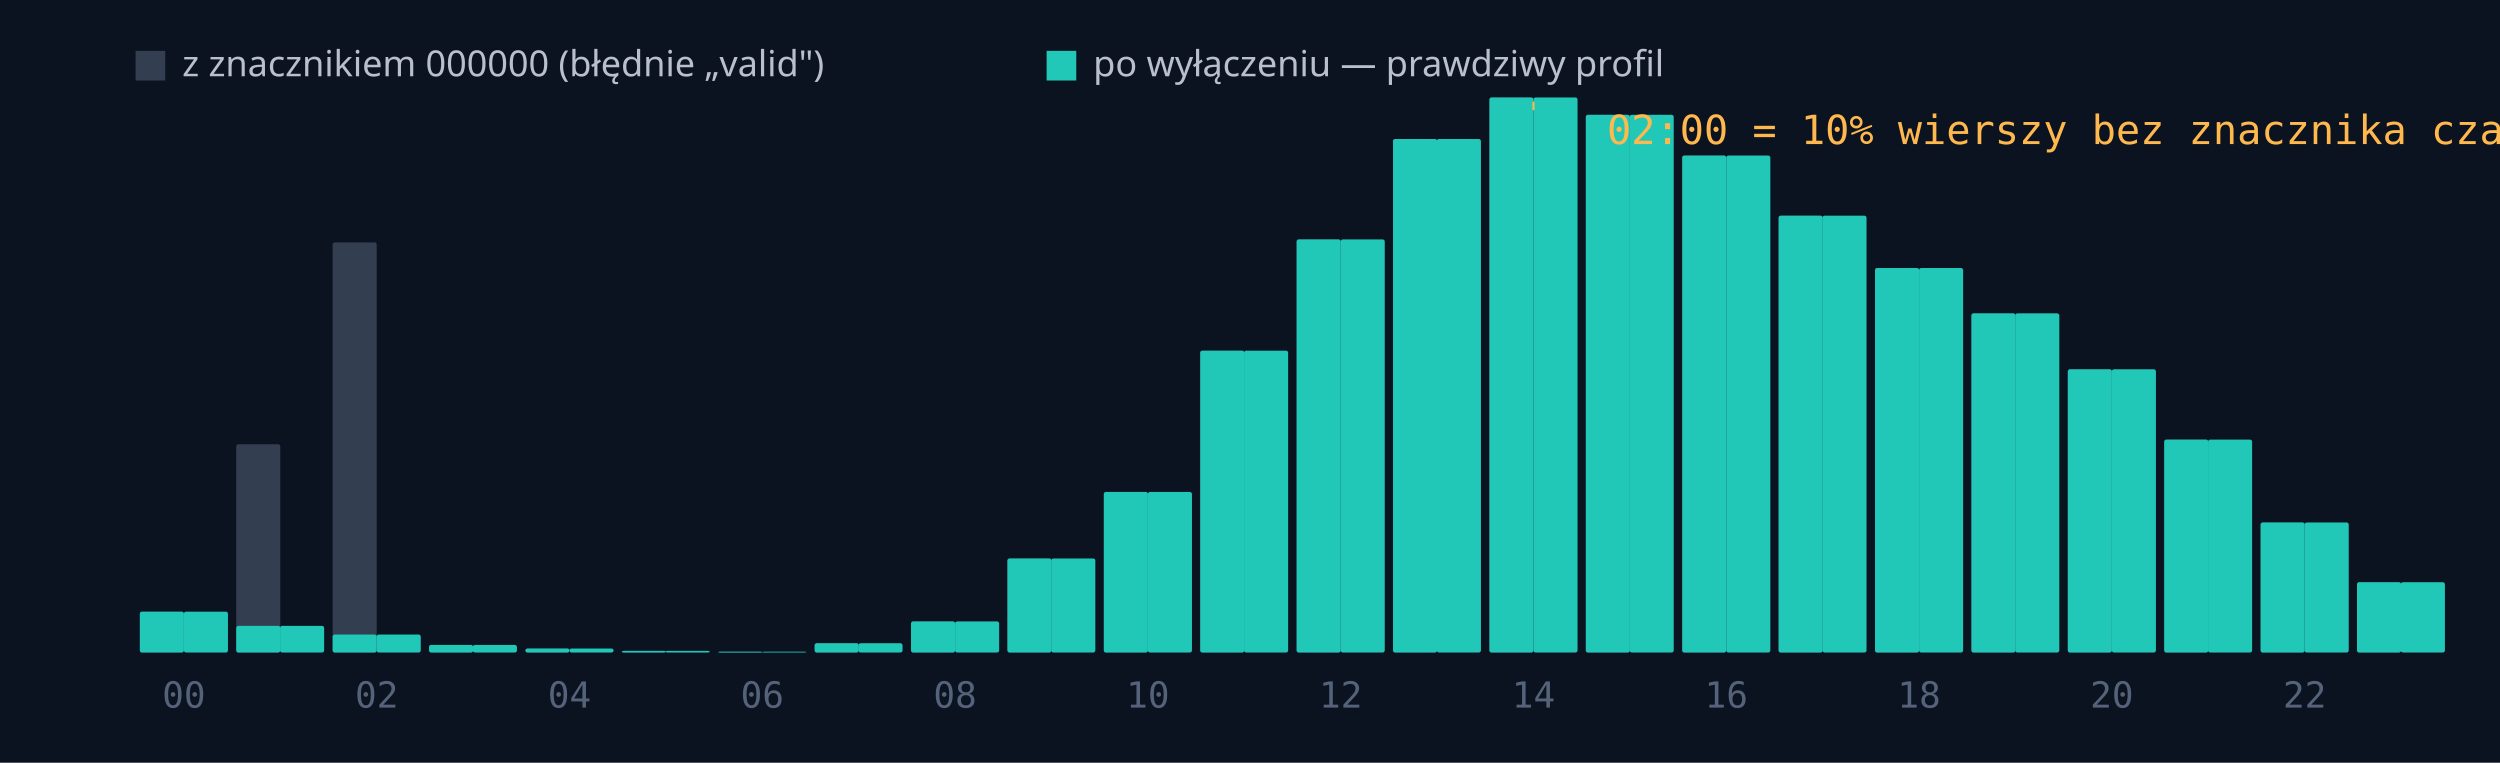
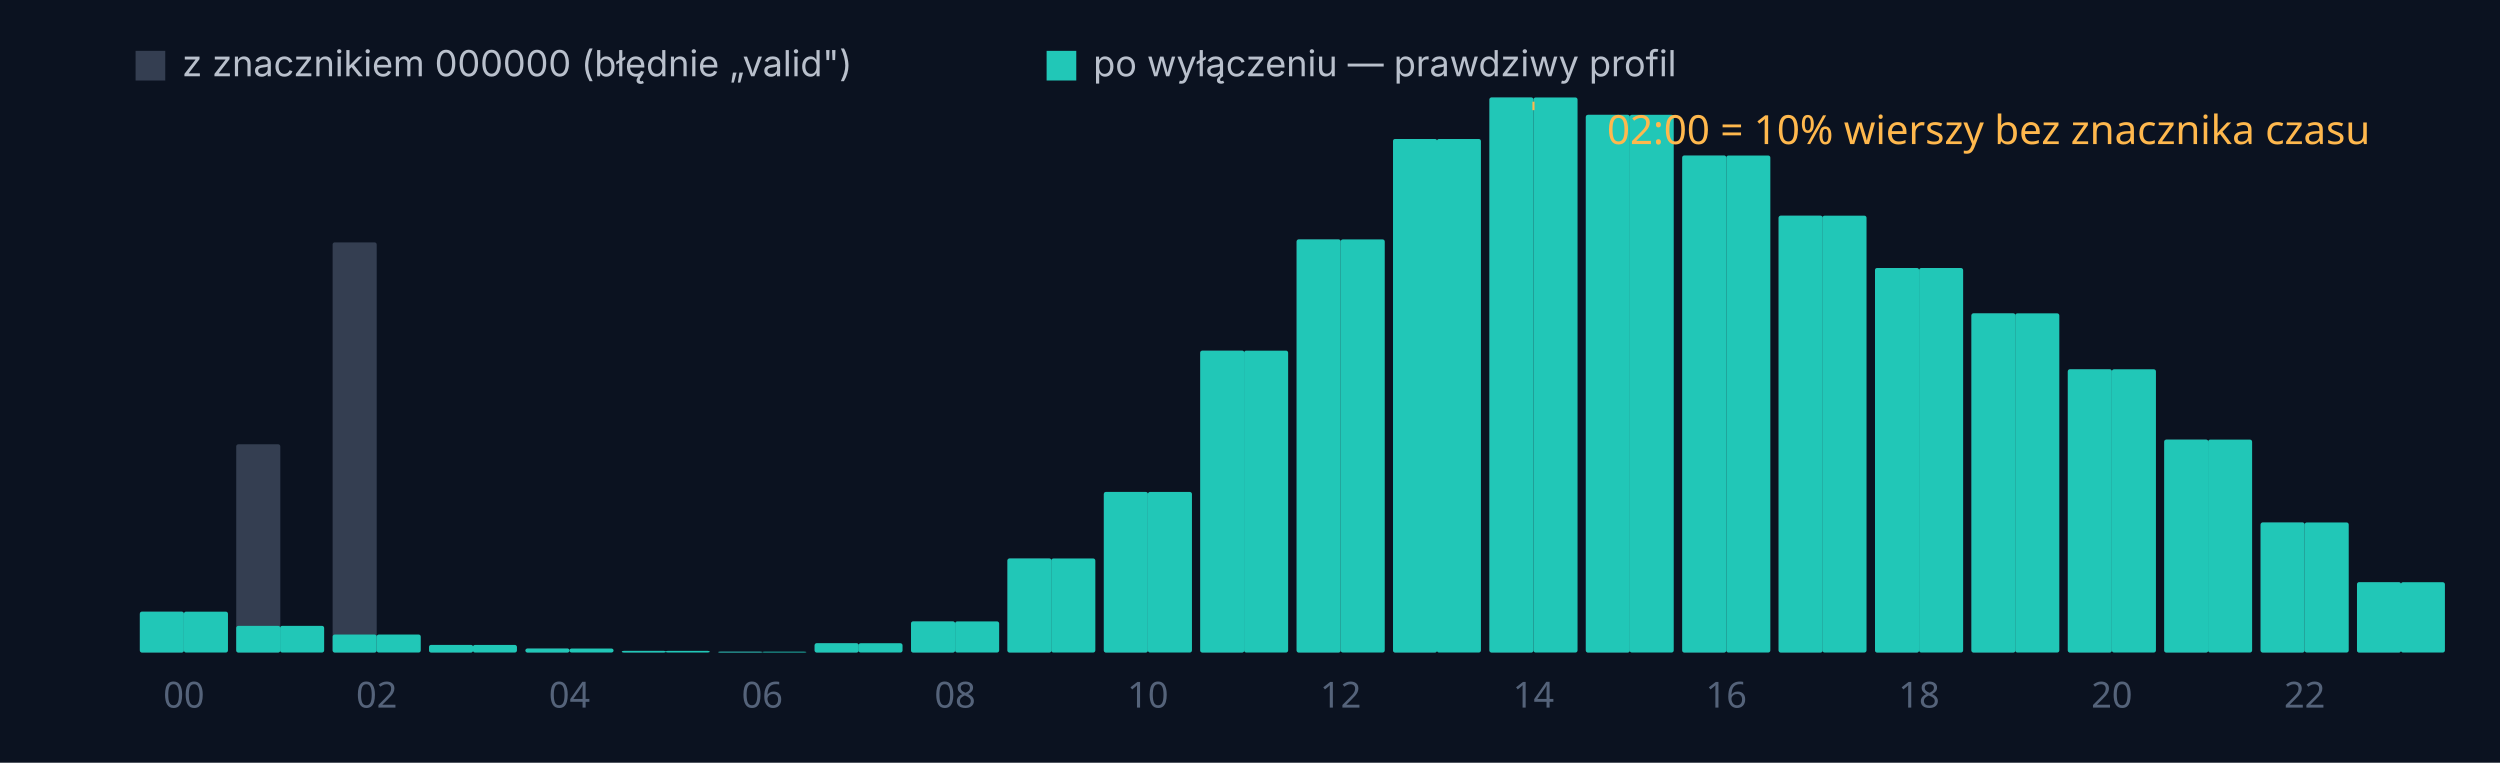
<svg xmlns="http://www.w3.org/2000/svg" viewBox="0 0 1180 360" width="1180" height="360">
+   <style>
+ @font-face{font-family:'Inter';src:url('../fonts/inter-0.woff2') format('woff2');font-weight:400}
+ @font-face{font-family:'Inter';src:url('../fonts/inter-1.woff2') format('woff2');font-weight:500}
+ @font-face{font-family:'JetBrains Mono';src:url('../fonts/jetbrains-mono-0.woff2') format('woff2');font-weight:500}
+ </style>
  <rect width="1180" height="360" fill="#0B1220" />
  <rect x="64" y="24" width="14" height="14" fill="#55637A" opacity="0.55" />
-   <text x="86" y="36" fill="#B9C0CC" font-size="17" font-family="sans">z znacznikiem 000000 (błędnie „valid")</text>
+   <text x="86" y="36" fill="#B9C0CC" font-size="17" font-family="Inter">z znacznikiem 000000 (błędnie „valid")</text>
  <rect x="494" y="24" width="14" height="14" fill="#21C7B7" />
-   <text x="516" y="36" fill="#B9C0CC" font-size="17" font-family="sans">po wyłączeniu — prawdziwy profil</text>
+   <text x="516" y="36" fill="#B9C0CC" font-size="17" font-family="Inter">po wyłączeniu — prawdziwy profil</text>
  <rect x="66.0" y="288.7" width="20.8" height="19.3" fill="#55637A" opacity="0.55" rx="1" />
  <rect x="66.0" y="288.7" width="20.8" height="19.3" fill="#21C7B7" opacity="1" rx="1" />
  <rect x="86.8" y="288.7" width="20.8" height="19.3" fill="#21C7B7" rx="1" />
  <rect x="111.5" y="209.7" width="20.8" height="98.3" fill="#55637A" opacity="0.55" rx="1" />
  <rect x="111.5" y="295.4" width="20.8" height="12.6" fill="#21C7B7" opacity="1" rx="1" />
  <rect x="132.2" y="295.4" width="20.8" height="12.6" fill="#21C7B7" rx="1" />
  <rect x="157.0" y="114.4" width="20.8" height="193.6" fill="#55637A" opacity="0.55" rx="1" />
  <rect x="157.0" y="299.5" width="20.8" height="8.5" fill="#21C7B7" opacity="1" rx="1" />
  <rect x="177.8" y="299.5" width="20.8" height="8.5" fill="#21C7B7" rx="1" />
  <rect x="202.5" y="304.4" width="20.8" height="3.6" fill="#55637A" opacity="0.55" rx="1" />
  <rect x="202.5" y="304.4" width="20.8" height="3.6" fill="#21C7B7" opacity="1" rx="1" />
  <rect x="223.2" y="304.4" width="20.8" height="3.6" fill="#21C7B7" rx="1" />
  <rect x="248.0" y="306.1" width="20.8" height="1.9" fill="#55637A" opacity="0.55" rx="1" />
  <rect x="248.0" y="306.1" width="20.8" height="1.9" fill="#21C7B7" opacity="1" rx="1" />
  <rect x="268.8" y="306.1" width="20.8" height="1.9" fill="#21C7B7" rx="1" />
  <rect x="293.5" y="307.2" width="20.8" height="0.8" fill="#55637A" opacity="0.55" rx="1" />
  <rect x="293.5" y="307.2" width="20.8" height="0.8" fill="#21C7B7" opacity="1" rx="1" />
  <rect x="314.2" y="307.2" width="20.8" height="0.8" fill="#21C7B7" rx="1" />
  <rect x="339.0" y="307.6" width="20.8" height="0.4" fill="#55637A" opacity="0.55" rx="1" />
  <rect x="339.0" y="307.6" width="20.8" height="0.4" fill="#21C7B7" opacity="1" rx="1" />
  <rect x="359.8" y="307.6" width="20.8" height="0.4" fill="#21C7B7" rx="1" />
  <rect x="384.5" y="303.6" width="20.8" height="4.4" fill="#55637A" opacity="0.55" rx="1" />
  <rect x="384.5" y="303.6" width="20.8" height="4.4" fill="#21C7B7" opacity="1" rx="1" />
  <rect x="405.2" y="303.6" width="20.8" height="4.4" fill="#21C7B7" rx="1" />
  <rect x="430.0" y="293.3" width="20.8" height="14.7" fill="#55637A" opacity="0.55" rx="1" />
  <rect x="430.0" y="293.3" width="20.8" height="14.7" fill="#21C7B7" opacity="1" rx="1" />
  <rect x="450.8" y="293.3" width="20.8" height="14.7" fill="#21C7B7" rx="1" />
  <rect x="475.5" y="263.6" width="20.8" height="44.4" fill="#55637A" opacity="0.55" rx="1" />
  <rect x="475.5" y="263.6" width="20.8" height="44.4" fill="#21C7B7" opacity="1" rx="1" />
  <rect x="496.2" y="263.6" width="20.8" height="44.4" fill="#21C7B7" rx="1" />
  <rect x="521.0" y="232.2" width="20.8" height="75.8" fill="#55637A" opacity="0.55" rx="1" />
  <rect x="521.0" y="232.2" width="20.8" height="75.8" fill="#21C7B7" opacity="1" rx="1" />
  <rect x="541.8" y="232.2" width="20.8" height="75.8" fill="#21C7B7" rx="1" />
  <rect x="566.5" y="165.5" width="20.8" height="142.5" fill="#55637A" opacity="0.55" rx="1" />
  <rect x="566.5" y="165.5" width="20.8" height="142.5" fill="#21C7B7" opacity="1" rx="1" />
  <rect x="587.2" y="165.5" width="20.8" height="142.5" fill="#21C7B7" rx="1" />
  <rect x="612.0" y="113.0" width="20.8" height="195.0" fill="#55637A" opacity="0.55" rx="1" />
  <rect x="612.0" y="113.0" width="20.8" height="195.0" fill="#21C7B7" opacity="1" rx="1" />
  <rect x="632.8" y="113.0" width="20.8" height="195.0" fill="#21C7B7" rx="1" />
  <rect x="657.5" y="65.6" width="20.8" height="242.4" fill="#55637A" opacity="0.55" rx="1" />
  <rect x="657.5" y="65.6" width="20.8" height="242.4" fill="#21C7B7" opacity="1" rx="1" />
  <rect x="678.2" y="65.6" width="20.8" height="242.4" fill="#21C7B7" rx="1" />
  <rect x="703.0" y="46.0" width="20.8" height="262.0" fill="#55637A" opacity="0.55" rx="1" />
  <rect x="703.0" y="46.0" width="20.8" height="262.0" fill="#21C7B7" opacity="1" rx="1" />
  <rect x="723.8" y="46.0" width="20.8" height="262.0" fill="#21C7B7" rx="1" />
  <rect x="748.5" y="54.2" width="20.8" height="253.8" fill="#55637A" opacity="0.55" rx="1" />
  <rect x="748.5" y="54.2" width="20.8" height="253.8" fill="#21C7B7" opacity="1" rx="1" />
  <rect x="769.2" y="54.2" width="20.8" height="253.8" fill="#21C7B7" rx="1" />
  <rect x="794.0" y="73.4" width="20.8" height="234.6" fill="#55637A" opacity="0.55" rx="1" />
  <rect x="794.0" y="73.4" width="20.8" height="234.6" fill="#21C7B7" opacity="1" rx="1" />
  <rect x="814.8" y="73.4" width="20.8" height="234.6" fill="#21C7B7" rx="1" />
  <rect x="839.5" y="101.8" width="20.8" height="206.2" fill="#55637A" opacity="0.55" rx="1" />
  <rect x="839.5" y="101.8" width="20.8" height="206.2" fill="#21C7B7" opacity="1" rx="1" />
  <rect x="860.2" y="101.8" width="20.8" height="206.2" fill="#21C7B7" rx="1" />
  <rect x="885.0" y="126.5" width="20.8" height="181.5" fill="#55637A" opacity="0.55" rx="1" />
  <rect x="885.0" y="126.5" width="20.8" height="181.5" fill="#21C7B7" opacity="1" rx="1" />
  <rect x="905.8" y="126.5" width="20.8" height="181.5" fill="#21C7B7" rx="1" />
  <rect x="930.5" y="147.9" width="20.8" height="160.1" fill="#55637A" opacity="0.55" rx="1" />
  <rect x="930.5" y="147.9" width="20.8" height="160.1" fill="#21C7B7" opacity="1" rx="1" />
  <rect x="951.2" y="147.9" width="20.8" height="160.1" fill="#21C7B7" rx="1" />
  <rect x="976.0" y="174.3" width="20.8" height="133.7" fill="#55637A" opacity="0.55" rx="1" />
  <rect x="976.0" y="174.3" width="20.8" height="133.7" fill="#21C7B7" opacity="1" rx="1" />
  <rect x="996.8" y="174.3" width="20.8" height="133.7" fill="#21C7B7" rx="1" />
  <rect x="1021.5" y="207.5" width="20.8" height="100.5" fill="#55637A" opacity="0.55" rx="1" />
  <rect x="1021.5" y="207.5" width="20.8" height="100.5" fill="#21C7B7" opacity="1" rx="1" />
  <rect x="1042.2" y="207.5" width="20.8" height="100.5" fill="#21C7B7" rx="1" />
  <rect x="1067.0" y="246.6" width="20.8" height="61.4" fill="#55637A" opacity="0.55" rx="1" />
  <rect x="1067.0" y="246.6" width="20.8" height="61.4" fill="#21C7B7" opacity="1" rx="1" />
  <rect x="1087.8" y="246.6" width="20.8" height="61.4" fill="#21C7B7" rx="1" />
  <rect x="1112.5" y="274.8" width="20.8" height="33.2" fill="#55637A" opacity="0.55" rx="1" />
  <rect x="1112.5" y="274.8" width="20.8" height="33.2" fill="#21C7B7" opacity="1" rx="1" />
  <rect x="1133.2" y="274.8" width="20.8" height="33.2" fill="#21C7B7" rx="1" />
  <line x1="723.8" y1="52" x2="723.8" y2="46.0" stroke="#FFB84D" stroke-dasharray="4 3" />
-   <text x="758.5" y="68" fill="#FFB84D" font-size="19" font-family="mono">02:00 = 10% wierszy bez znacznika czasu</text>
-   <text x="86.8" y="334" fill="#55637A" font-size="17" text-anchor="middle" font-family="mono">00</text>
-   <text x="177.8" y="334" fill="#55637A" font-size="17" text-anchor="middle" font-family="mono">02</text>
-   <text x="268.8" y="334" fill="#55637A" font-size="17" text-anchor="middle" font-family="mono">04</text>
-   <text x="359.8" y="334" fill="#55637A" font-size="17" text-anchor="middle" font-family="mono">06</text>
-   <text x="450.8" y="334" fill="#55637A" font-size="17" text-anchor="middle" font-family="mono">08</text>
-   <text x="541.8" y="334" fill="#55637A" font-size="17" text-anchor="middle" font-family="mono">10</text>
-   <text x="632.8" y="334" fill="#55637A" font-size="17" text-anchor="middle" font-family="mono">12</text>
-   <text x="723.8" y="334" fill="#55637A" font-size="17" text-anchor="middle" font-family="mono">14</text>
-   <text x="814.8" y="334" fill="#55637A" font-size="17" text-anchor="middle" font-family="mono">16</text>
-   <text x="905.8" y="334" fill="#55637A" font-size="17" text-anchor="middle" font-family="mono">18</text>
-   <text x="996.8" y="334" fill="#55637A" font-size="17" text-anchor="middle" font-family="mono">20</text>
-   <text x="1087.8" y="334" fill="#55637A" font-size="17" text-anchor="middle" font-family="mono">22</text>
+   <text x="758.5" y="68" fill="#FFB84D" font-size="19" font-family="JetBrains Mono">02:00 = 10% wierszy bez znacznika czasu</text>
+   <text x="86.8" y="334" fill="#55637A" font-size="17" text-anchor="middle" font-family="JetBrains Mono">00</text>
+   <text x="177.8" y="334" fill="#55637A" font-size="17" text-anchor="middle" font-family="JetBrains Mono">02</text>
+   <text x="268.8" y="334" fill="#55637A" font-size="17" text-anchor="middle" font-family="JetBrains Mono">04</text>
+   <text x="359.8" y="334" fill="#55637A" font-size="17" text-anchor="middle" font-family="JetBrains Mono">06</text>
+   <text x="450.8" y="334" fill="#55637A" font-size="17" text-anchor="middle" font-family="JetBrains Mono">08</text>
+   <text x="541.8" y="334" fill="#55637A" font-size="17" text-anchor="middle" font-family="JetBrains Mono">10</text>
+   <text x="632.8" y="334" fill="#55637A" font-size="17" text-anchor="middle" font-family="JetBrains Mono">12</text>
+   <text x="723.8" y="334" fill="#55637A" font-size="17" text-anchor="middle" font-family="JetBrains Mono">14</text>
+   <text x="814.8" y="334" fill="#55637A" font-size="17" text-anchor="middle" font-family="JetBrains Mono">16</text>
+   <text x="905.8" y="334" fill="#55637A" font-size="17" text-anchor="middle" font-family="JetBrains Mono">18</text>
+   <text x="996.8" y="334" fill="#55637A" font-size="17" text-anchor="middle" font-family="JetBrains Mono">20</text>
+   <text x="1087.8" y="334" fill="#55637A" font-size="17" text-anchor="middle" font-family="JetBrains Mono">22</text>
</svg>
